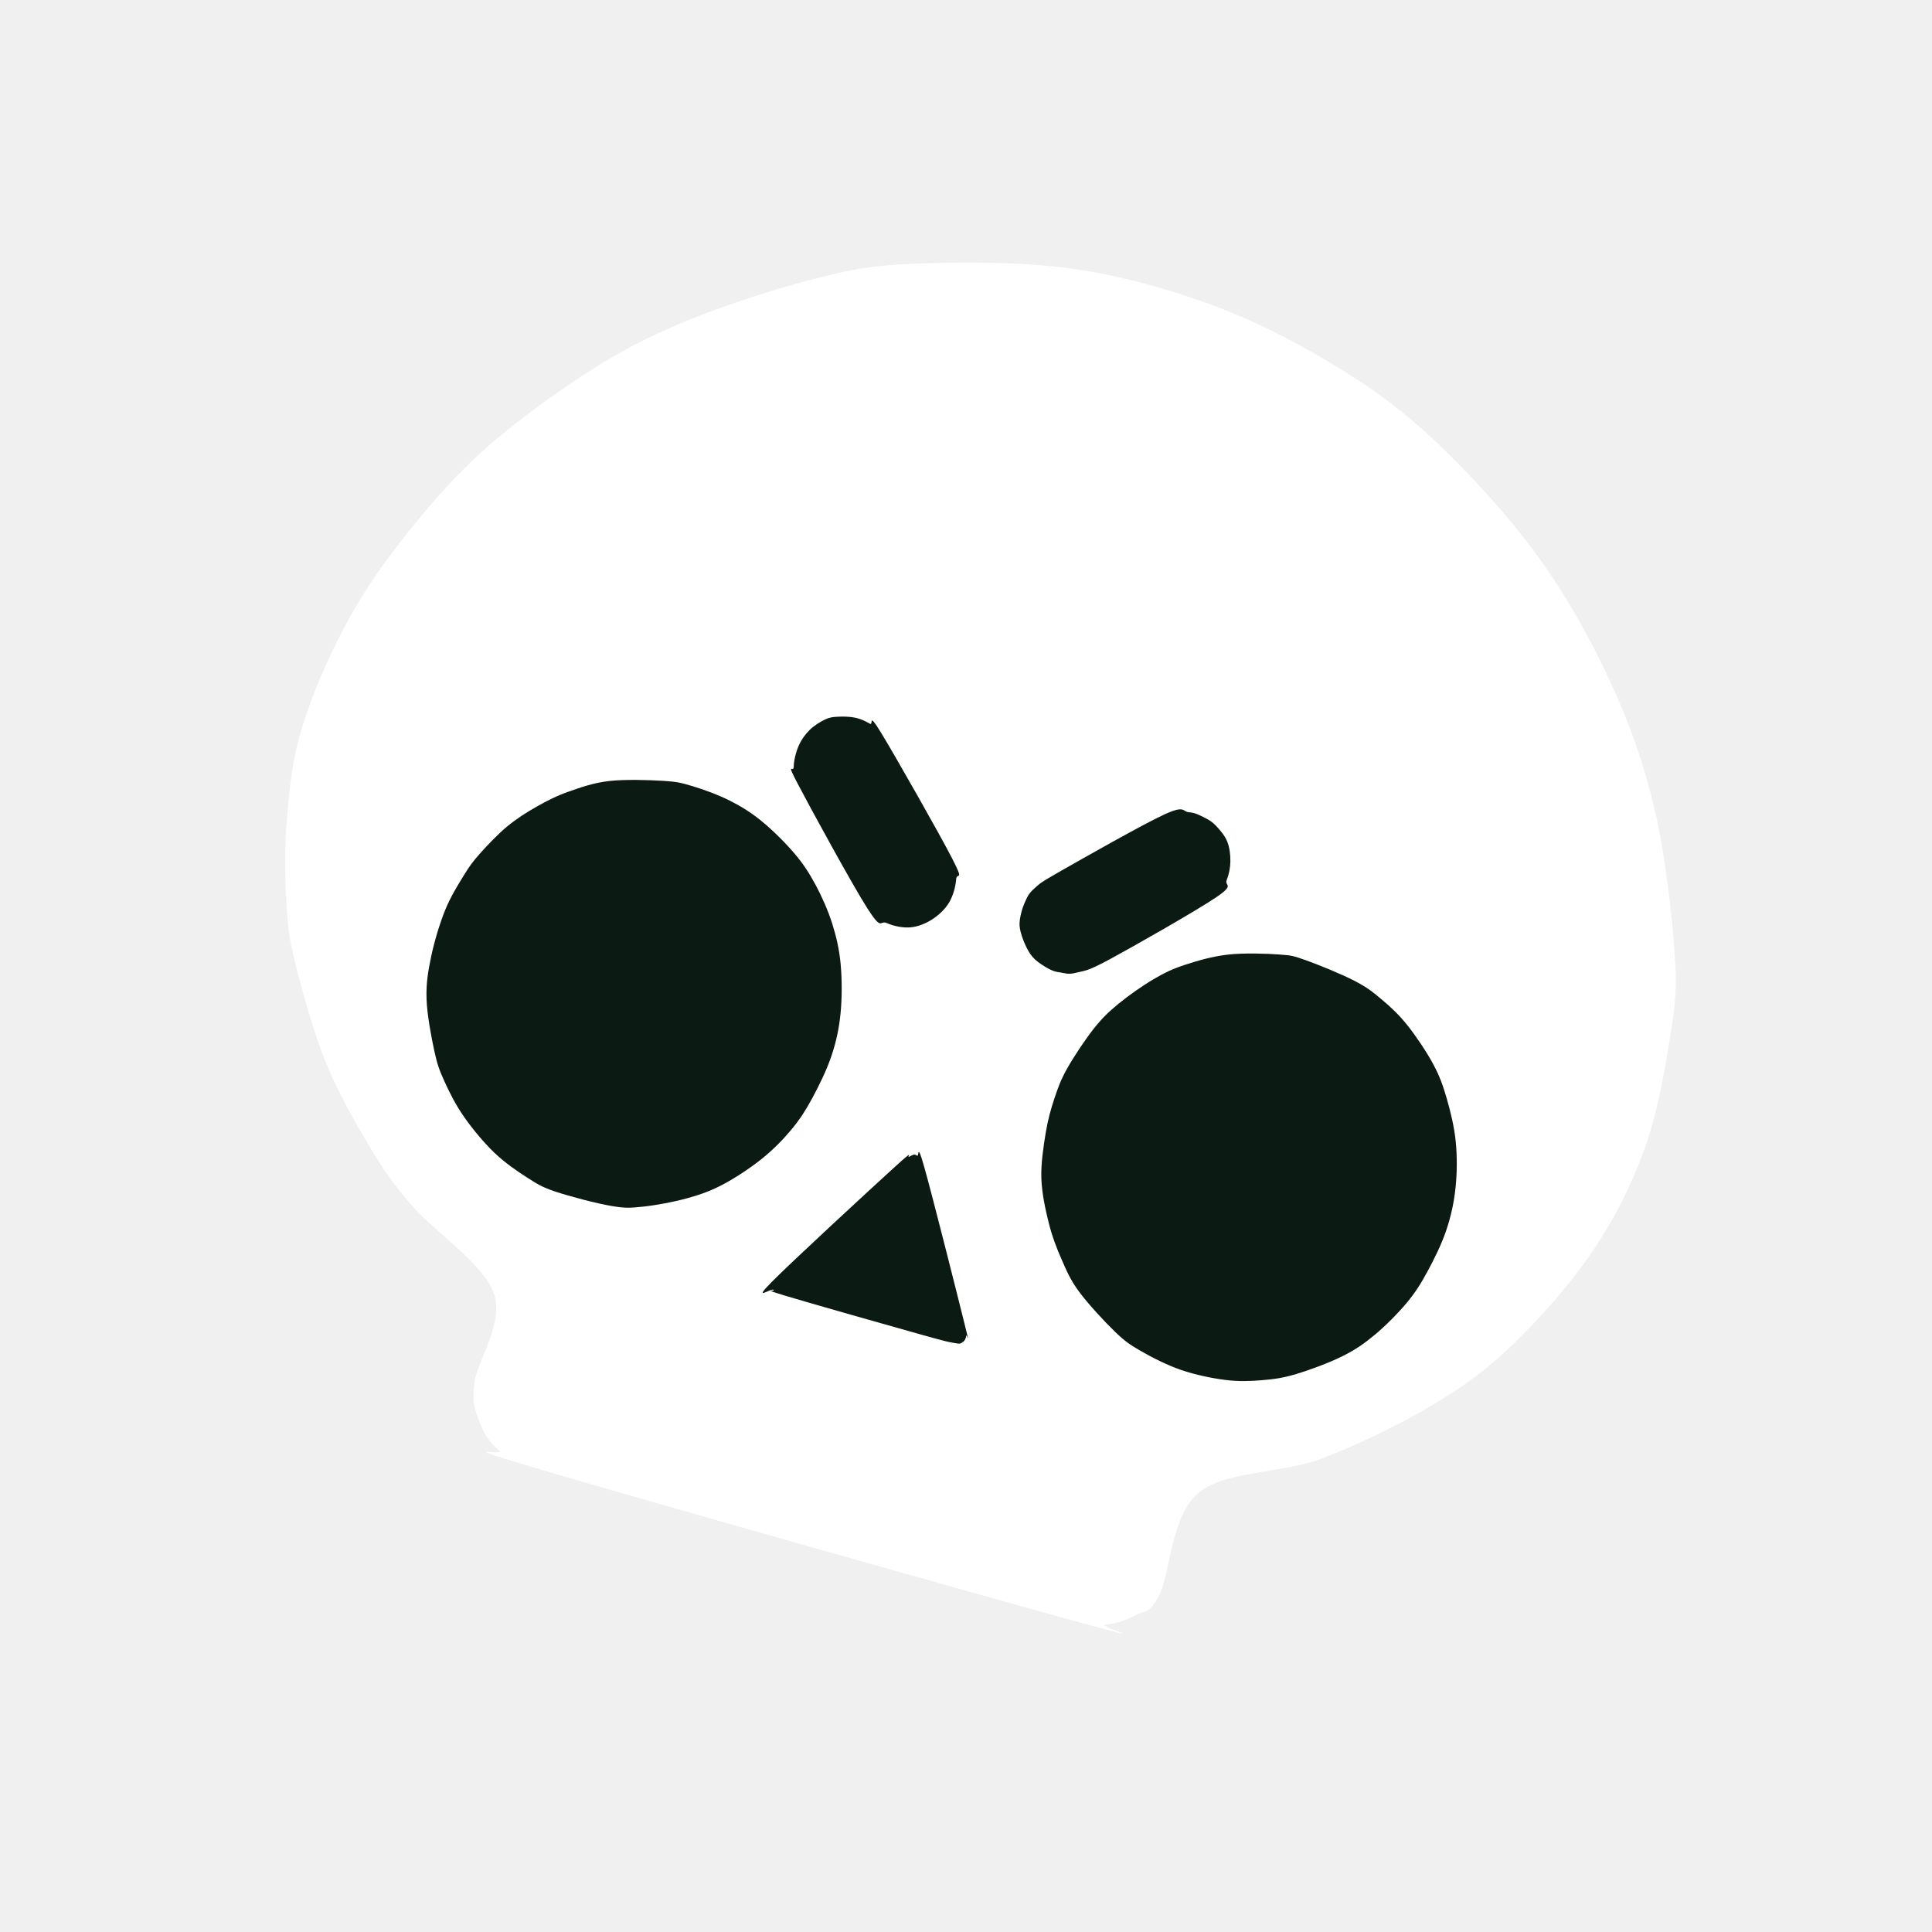
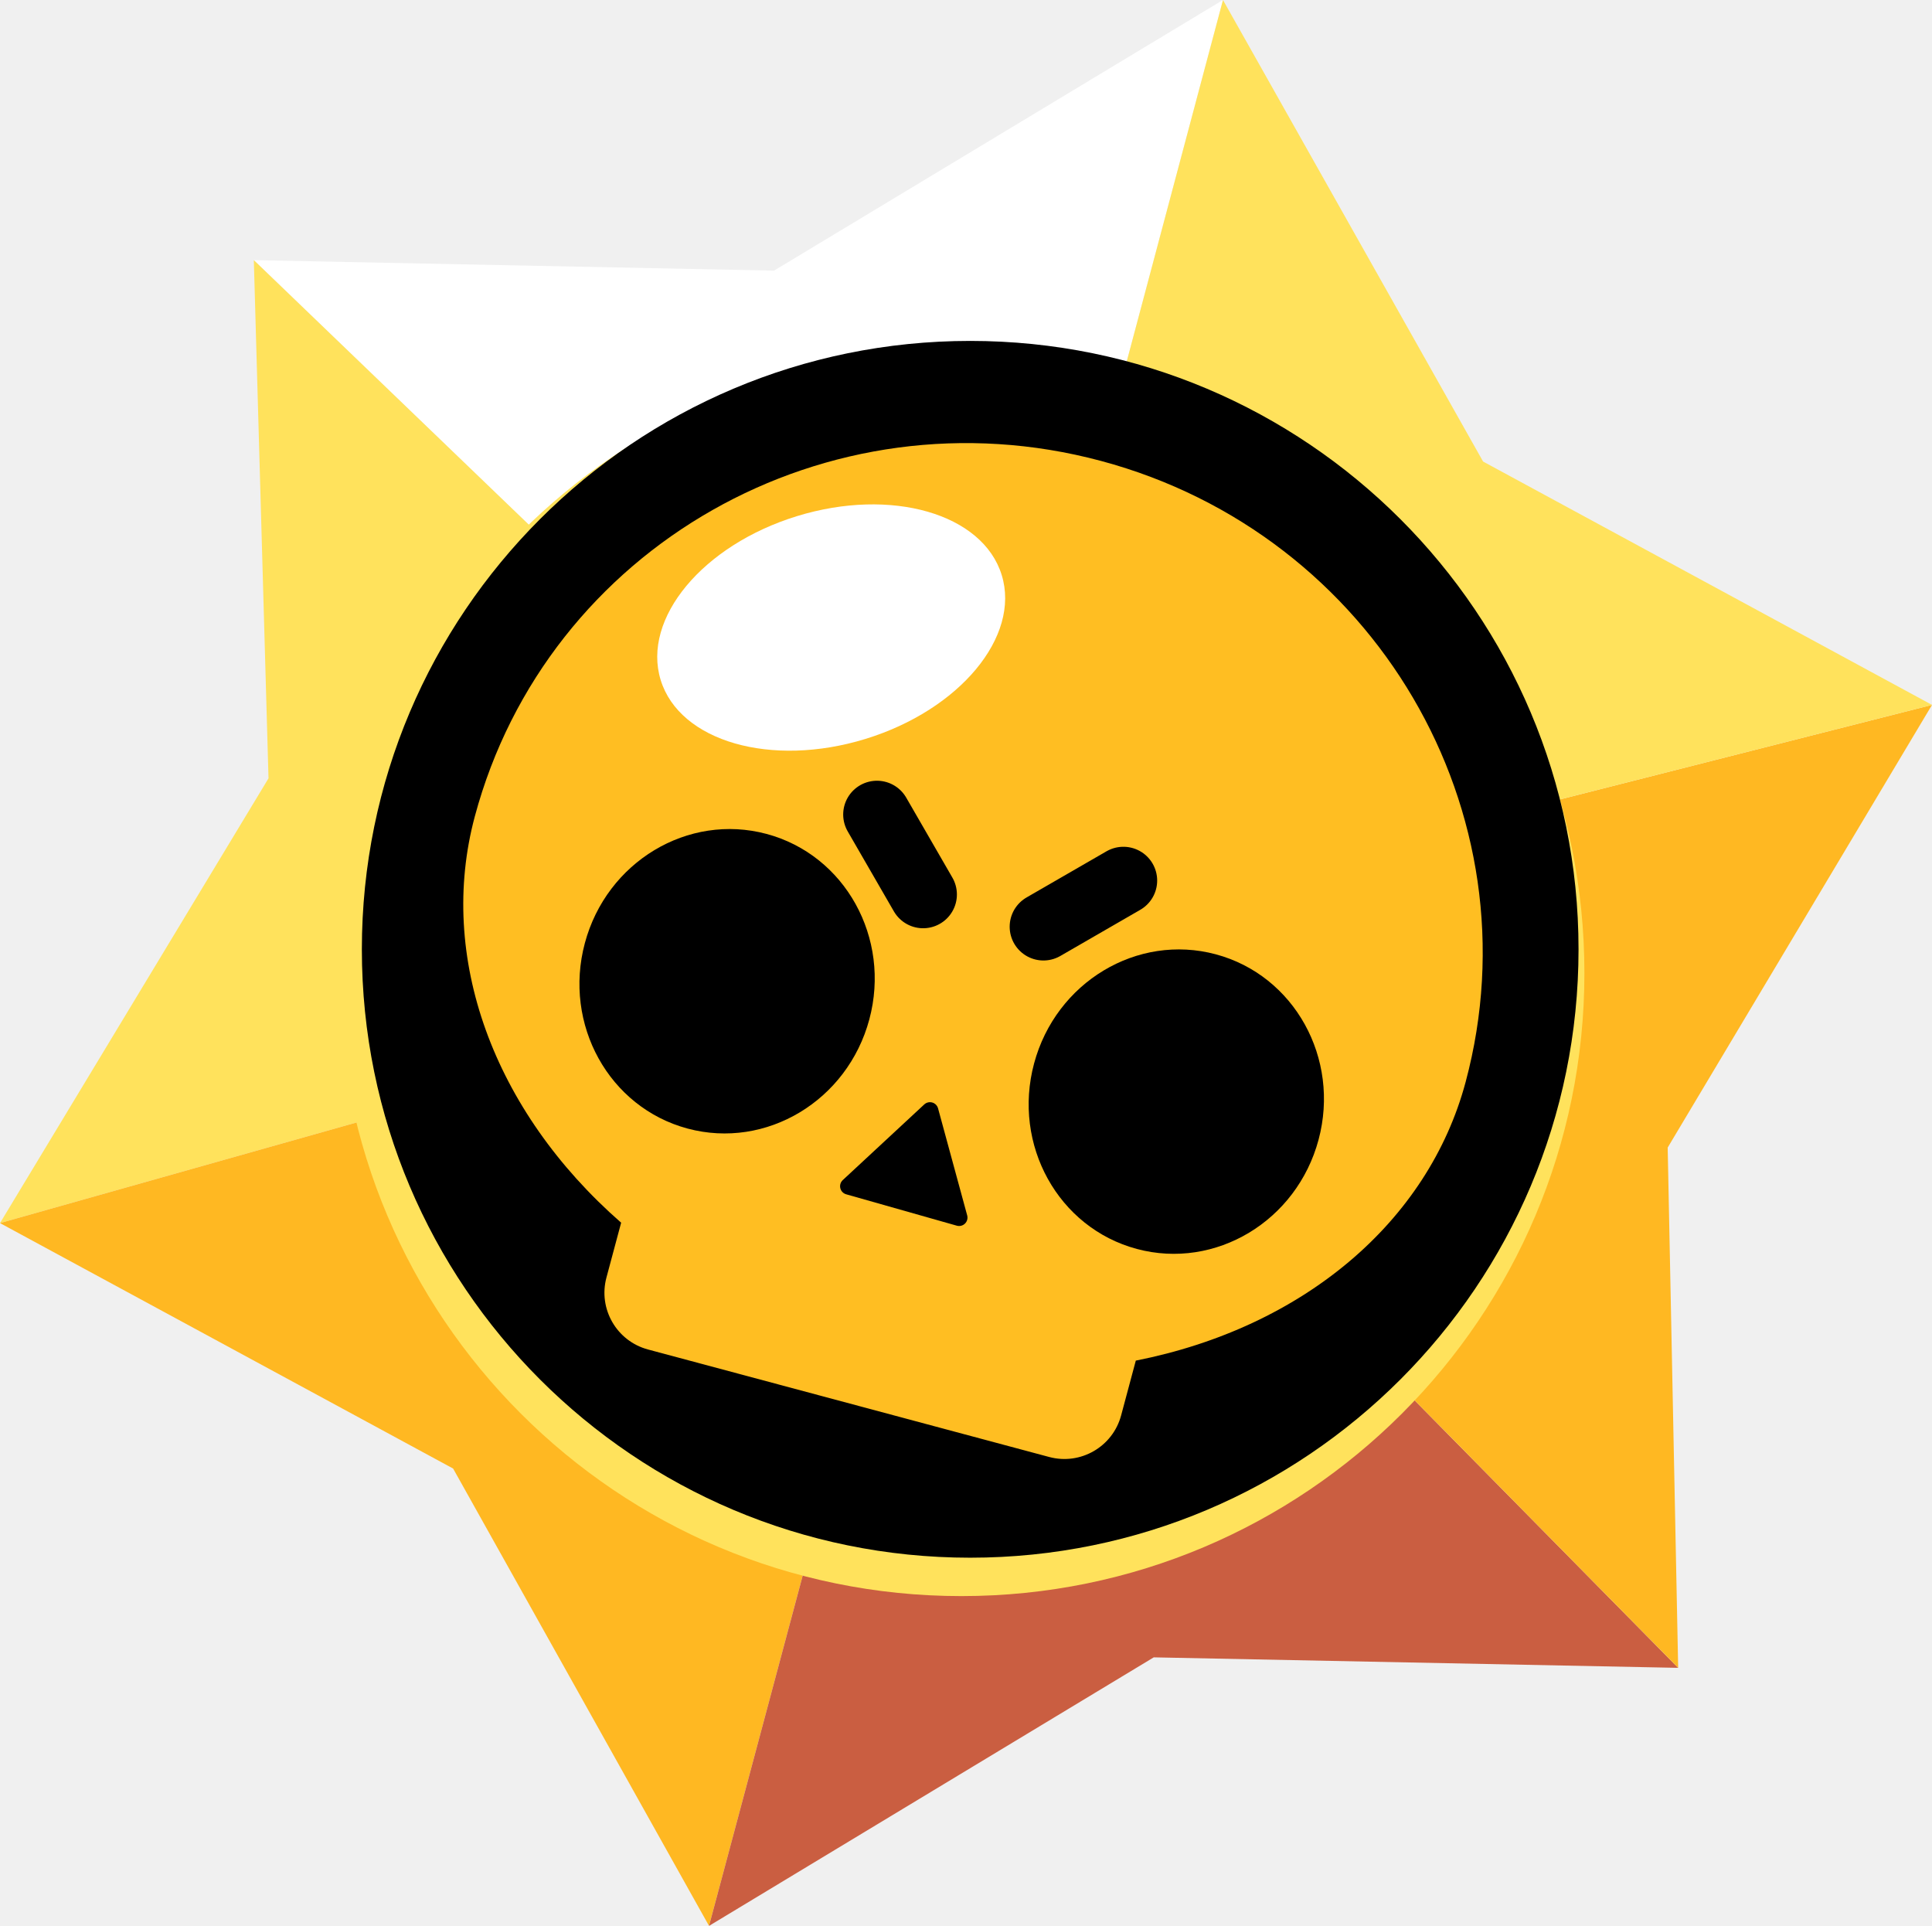
- <svg xmlns="http://www.w3.org/2000/svg" viewBox="0 0 512 512">
-   <path fill="#fff" d="M293.00 430.53C290.25 430.79 309.50 436.37 284.50 429.51C259.50 422.65 168.40 396.91 143.00 389.37C117.60 381.83 134.80 386.39 132.12 384.25C129.45 382.11 128.03 379.46 126.96 376.50C125.89 373.54 125.06 372.12 125.71 366.50C126.37 360.88 133.65 350.58 130.89 342.75C128.13 334.92 114.63 325.96 109.15 319.50C103.67 313.04 101.84 310.33 98.03 304.00C94.23 297.67 89.61 289.58 86.32 281.50C83.03 273.42 80.04 262.42 78.31 255.50C76.58 248.58 76.35 246.04 75.95 240.00C75.54 233.96 75.33 226.67 75.89 219.25C76.44 211.83 77.04 203.71 79.28 195.50C81.52 187.29 85.24 178.13 89.31 170.00C93.39 161.87 97.59 154.86 103.75 146.70C109.91 138.53 117.76 128.93 126.30 121.00C134.84 113.07 145.88 105.06 155.00 99.13C164.12 93.21 171.08 89.57 181.00 85.42C190.92 81.28 204.46 76.83 214.50 74.25C224.54 71.66 229.75 70.44 241.25 69.92C252.75 69.40 270.08 69.27 283.50 71.12C296.92 72.97 309.88 76.64 321.75 81.03C333.62 85.43 344.92 91.46 354.75 97.49C364.58 103.53 371.93 108.94 380.72 117.25C389.51 125.56 399.82 136.80 407.50 147.38C415.18 157.96 421.61 169.56 426.78 180.75C431.95 191.94 435.67 202.50 438.50 214.50C441.34 226.50 443.11 242.79 443.80 252.75C444.50 262.71 443.99 265.67 442.67 274.25C441.35 282.83 439.30 294.75 435.90 304.25C432.50 313.75 428.10 322.58 422.28 331.25C416.46 339.92 408.11 349.39 400.98 356.25C393.85 363.11 388.00 367.35 379.50 372.41C371.00 377.47 360.33 382.74 350.00 386.62C339.67 390.51 324.62 389.71 317.50 395.71C310.38 401.72 310.00 417.25 307.25 422.63C304.50 428.01 303.38 426.69 301.00 428.00C298.62 429.32 295.75 430.28 293.00 430.53Z" />
-   <path fill="#0b1a12" d="M241.25 245.76C239.25 245.92 236.89 245.46 235.00 244.62C233.11 243.79 233.81 246.90 229.88 240.75C225.95 234.60 214.69 214.00 211.43 207.75C208.17 201.50 210.31 204.92 210.34 203.25C210.37 201.58 210.91 199.38 211.61 197.75C212.30 196.12 213.32 194.69 214.51 193.50C215.70 192.31 217.46 191.22 218.75 190.63C220.04 190.03 220.92 189.99 222.25 189.93C223.58 189.86 225.38 189.91 226.75 190.22C228.12 190.52 229.38 191.12 230.50 191.78C231.62 192.44 229.86 188.24 233.50 194.19C237.14 200.15 249.01 221.03 252.33 227.50C255.64 233.97 253.53 231.05 253.39 233.00C253.26 234.95 252.57 237.43 251.50 239.21C250.43 240.99 248.71 242.58 247.00 243.67C245.29 244.76 243.25 245.60 241.25 245.76Z M170.50 319.76C167.12 320.11 165.88 320.25 162.00 319.59C158.12 318.93 150.96 317.05 147.25 315.81C143.54 314.56 142.46 313.82 139.75 312.10C137.04 310.37 133.79 308.15 131.00 305.47C128.21 302.79 125.20 299.16 122.99 296.00C120.78 292.84 119.06 289.42 117.75 286.50C116.43 283.58 115.88 282.12 115.10 278.50C114.31 274.88 113.18 268.92 113.04 264.75C112.90 260.58 113.44 257.42 114.26 253.50C115.08 249.58 116.50 244.83 117.94 241.25C119.39 237.67 121.37 234.50 122.91 232.00C124.44 229.50 125.23 228.42 127.15 226.25C129.07 224.08 131.92 221.08 134.43 219.00C136.95 216.92 139.54 215.29 142.25 213.75C144.97 212.21 147.54 210.90 150.75 209.77C153.96 208.64 157.33 207.44 161.50 206.97C165.67 206.50 172.08 206.71 175.75 206.93C179.42 207.16 180.53 207.45 183.50 208.33C186.47 209.22 190.46 210.68 193.54 212.25C196.63 213.82 199.16 215.41 202.00 217.74C204.84 220.08 208.24 223.46 210.60 226.25C212.96 229.04 214.48 231.42 216.14 234.50C217.79 237.58 219.43 241.25 220.54 244.75C221.64 248.25 222.41 251.54 222.78 255.50C223.15 259.46 223.16 264.46 222.76 268.50C222.36 272.54 221.62 276.00 220.37 279.75C219.12 283.50 217.03 287.75 215.27 291.00C213.51 294.25 212.02 296.58 209.81 299.25C207.60 301.92 205.02 304.57 202.01 307.00C199.00 309.43 195.04 312.06 191.75 313.81C188.46 315.56 185.79 316.52 182.25 317.51C178.71 318.50 173.88 319.41 170.50 319.76Z M285.25 257.77C283.08 258.35 282.21 257.88 281.00 257.71C279.79 257.55 279.12 257.37 278.00 256.78C276.88 256.20 275.23 255.15 274.25 254.22C273.27 253.30 272.74 252.45 272.12 251.25C271.49 250.05 270.80 248.25 270.49 247.00C270.19 245.75 270.10 245.04 270.27 243.75C270.44 242.46 270.91 240.62 271.54 239.25C272.17 237.88 272.48 236.89 274.06 235.50C275.63 234.11 275.26 234.17 281.00 230.89C286.74 227.62 302.82 218.48 308.50 215.87C314.18 213.26 313.28 215.11 315.07 215.25C316.86 215.39 318.05 216.11 319.25 216.70C320.45 217.30 321.25 217.79 322.25 218.84C323.25 219.89 324.59 221.43 325.22 223.00C325.86 224.57 326.09 226.54 326.06 228.25C326.04 229.96 325.71 231.65 325.08 233.25C324.44 234.85 327.43 234.32 322.25 237.83C317.07 241.33 300.17 250.95 294.00 254.27C287.83 257.60 287.42 257.20 285.25 257.77Z M334.50 365.76C331.38 366.02 328.33 366.15 324.75 365.70C321.17 365.25 316.74 364.34 313.00 363.05C309.26 361.77 305.20 359.69 302.28 358.00C299.37 356.31 298.21 355.54 295.50 352.94C292.79 350.33 288.36 345.56 286.00 342.36C283.64 339.16 282.67 336.81 281.33 333.75C279.98 330.69 278.80 327.58 277.91 324.00C277.02 320.42 276.10 316.21 275.97 312.25C275.84 308.29 276.54 303.79 277.12 300.25C277.70 296.71 278.50 293.88 279.46 291.00C280.43 288.12 281.14 286.10 282.90 283.00C284.65 279.90 287.73 275.27 290.00 272.43C292.27 269.59 293.88 268.10 296.50 265.94C299.12 263.79 302.79 261.21 305.71 259.50C308.62 257.79 310.70 256.78 314.00 255.70C317.30 254.61 321.33 253.43 325.50 252.97C329.67 252.51 335.58 252.70 339.00 252.95C342.42 253.20 342.67 253.29 346.00 254.45C349.33 255.62 355.62 258.20 359.00 259.95C362.38 261.70 363.91 262.98 366.25 264.94C368.59 266.91 370.75 268.91 373.01 271.75C375.27 274.59 378.09 278.79 379.81 282.00C381.54 285.21 382.37 287.58 383.37 291.00C384.36 294.42 385.39 298.54 385.78 302.50C386.18 306.46 386.15 310.83 385.73 314.75C385.32 318.67 384.54 322.29 383.29 326.00C382.05 329.71 380.02 333.79 378.27 337.00C376.53 340.21 375.13 342.46 372.81 345.25C370.48 348.04 367.16 351.39 364.32 353.75C361.47 356.11 359.22 357.68 355.75 359.41C352.28 361.14 347.04 363.08 343.50 364.14C339.96 365.19 337.62 365.50 334.50 365.76Z M255.00 355.76C254.45 356.07 254.58 356.23 252.75 355.88C250.92 355.53 251.46 355.73 244.00 353.65C236.54 351.56 214.50 345.32 208.00 343.35C201.50 341.38 205.58 342.43 205.00 341.83C204.42 341.22 199.16 345.16 204.50 339.75C209.83 334.34 230.92 314.90 237.00 309.37C243.08 303.83 240.00 307.04 241.00 306.52C242.00 306.00 242.33 305.76 243.00 306.26C243.67 306.76 242.91 302.13 245.00 309.50C247.09 316.87 253.69 343.08 255.53 350.50C257.37 357.92 256.13 353.12 256.04 354.00C255.95 354.88 255.55 355.45 255.00 355.76Z" />
+ <svg xmlns="http://www.w3.org/2000/svg" viewBox="29 28 921 918">
+   <path fill="#FFFFFF" d="M491.5 480.5L612 28L398 157L150 152Z" />
+   <path fill="#FFE25C" d="M491.5 480.5L150 152L157 399L29 611Z" />
+   <path fill="#FFB822" d="M491.5 480.5L29 611L245 728L367 946Z" />
+   <path fill="#CA5E41" d="M491.5 480.5L367 946L579 818L829 823Z" />
+   <path fill="#FFB822" d="M491.5 480.5L829 823L824 575L950 364Z" />
+   <path fill="#FFE25C" d="M491.5 480.5L950 364L736 248L612 28Z" />
+   <circle fill="#FFE25C" cx="487.3" cy="491.8" r="297" />
+   <circle fill="#000000" cx="491.5" cy="480.5" r="290" />
+   <g transform="rotate(15 491.5 480.5)">
+     <path fill="#FFBE22" d="M247 480.5A244.5 241 0 0 1 736 480.5A244.5 197.7 0 0 1 618.5 649.44L618.5 676.5A28 28 0 0 1 590.5 704.5L392.5 704.5A28 28 0 0 1 364.5 676.5L364.5 649.44A244.5 197.7 0 0 1 247 480.5Z" />
+     <ellipse fill="#000000" cx="383.5" cy="525.2" rx="70.2" ry="72.7" />
+     <ellipse fill="#000000" cx="605.2" cy="525.2" rx="70.2" ry="72.7" />
+     <path stroke="#000000" stroke-width="32.2" stroke-linecap="round" d="M431.94 429.94L463.06 461.06M553.56 429.94L522.44 461.06" />
+     <path fill="#000000" d="M489.48 557.6 A4 4 0 0 1 496.33 557.71 L522.94 603.38 A4 4 0 0 1 519.42 609.4 L464.61 608.6 A4 4 0 0 1 461.29 602.48 Z" />
+     <ellipse fill="#FFFFFF" cx="387.8" cy="349.5" rx="85.05" ry="55.55" transform="rotate(-32.1 387.8 349.5)" />
+   </g>
</svg>
